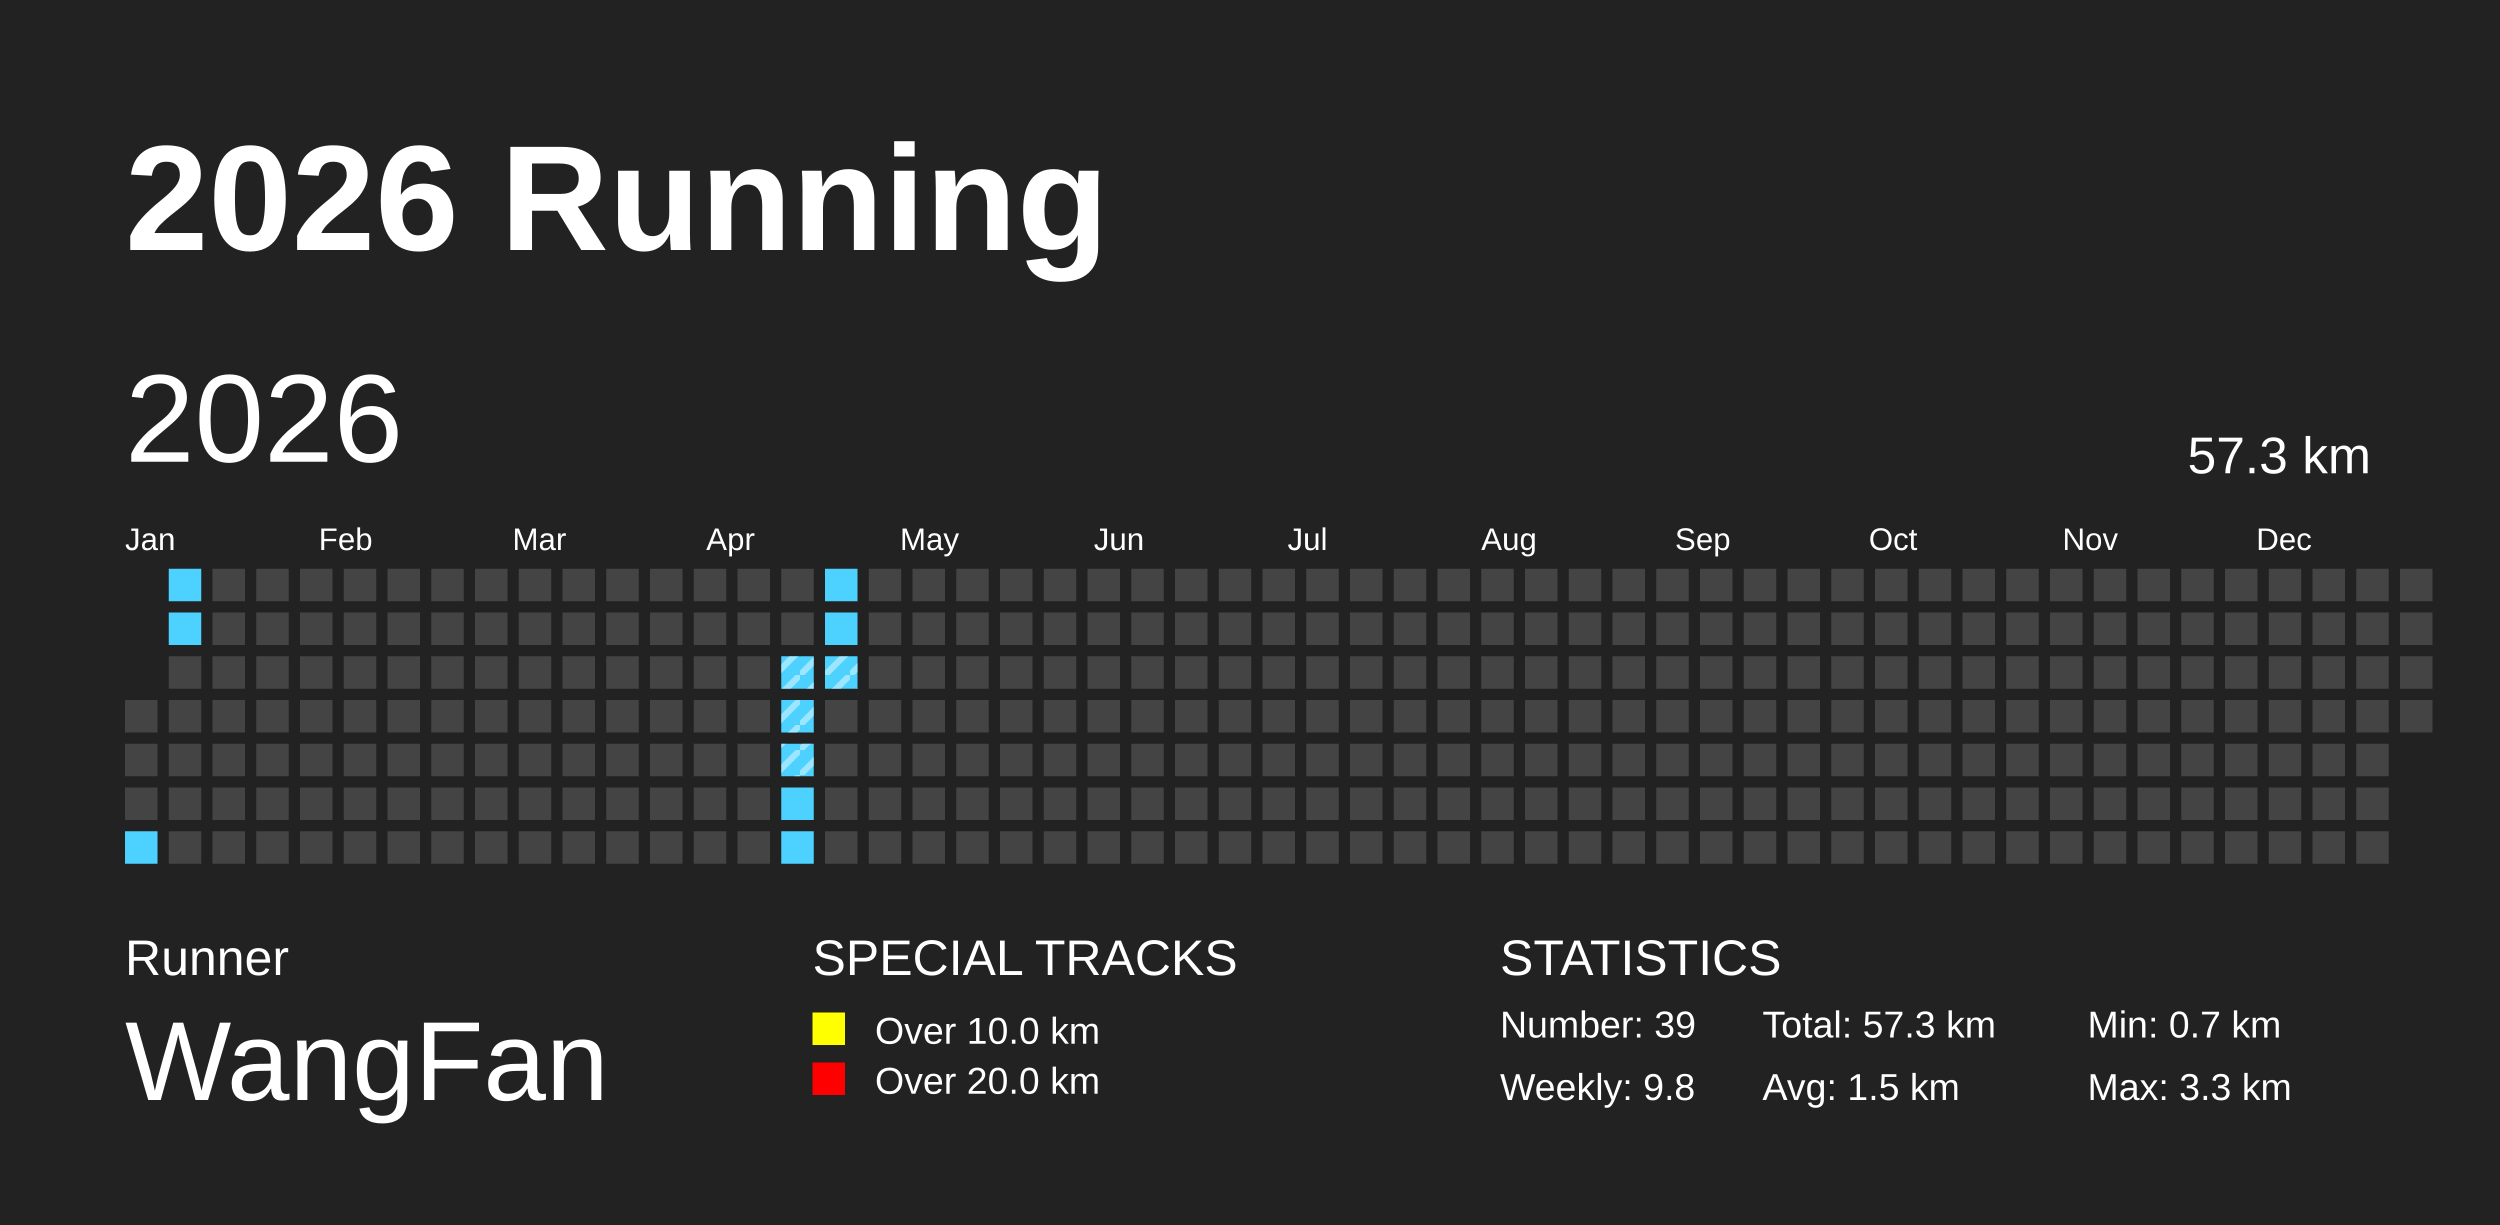
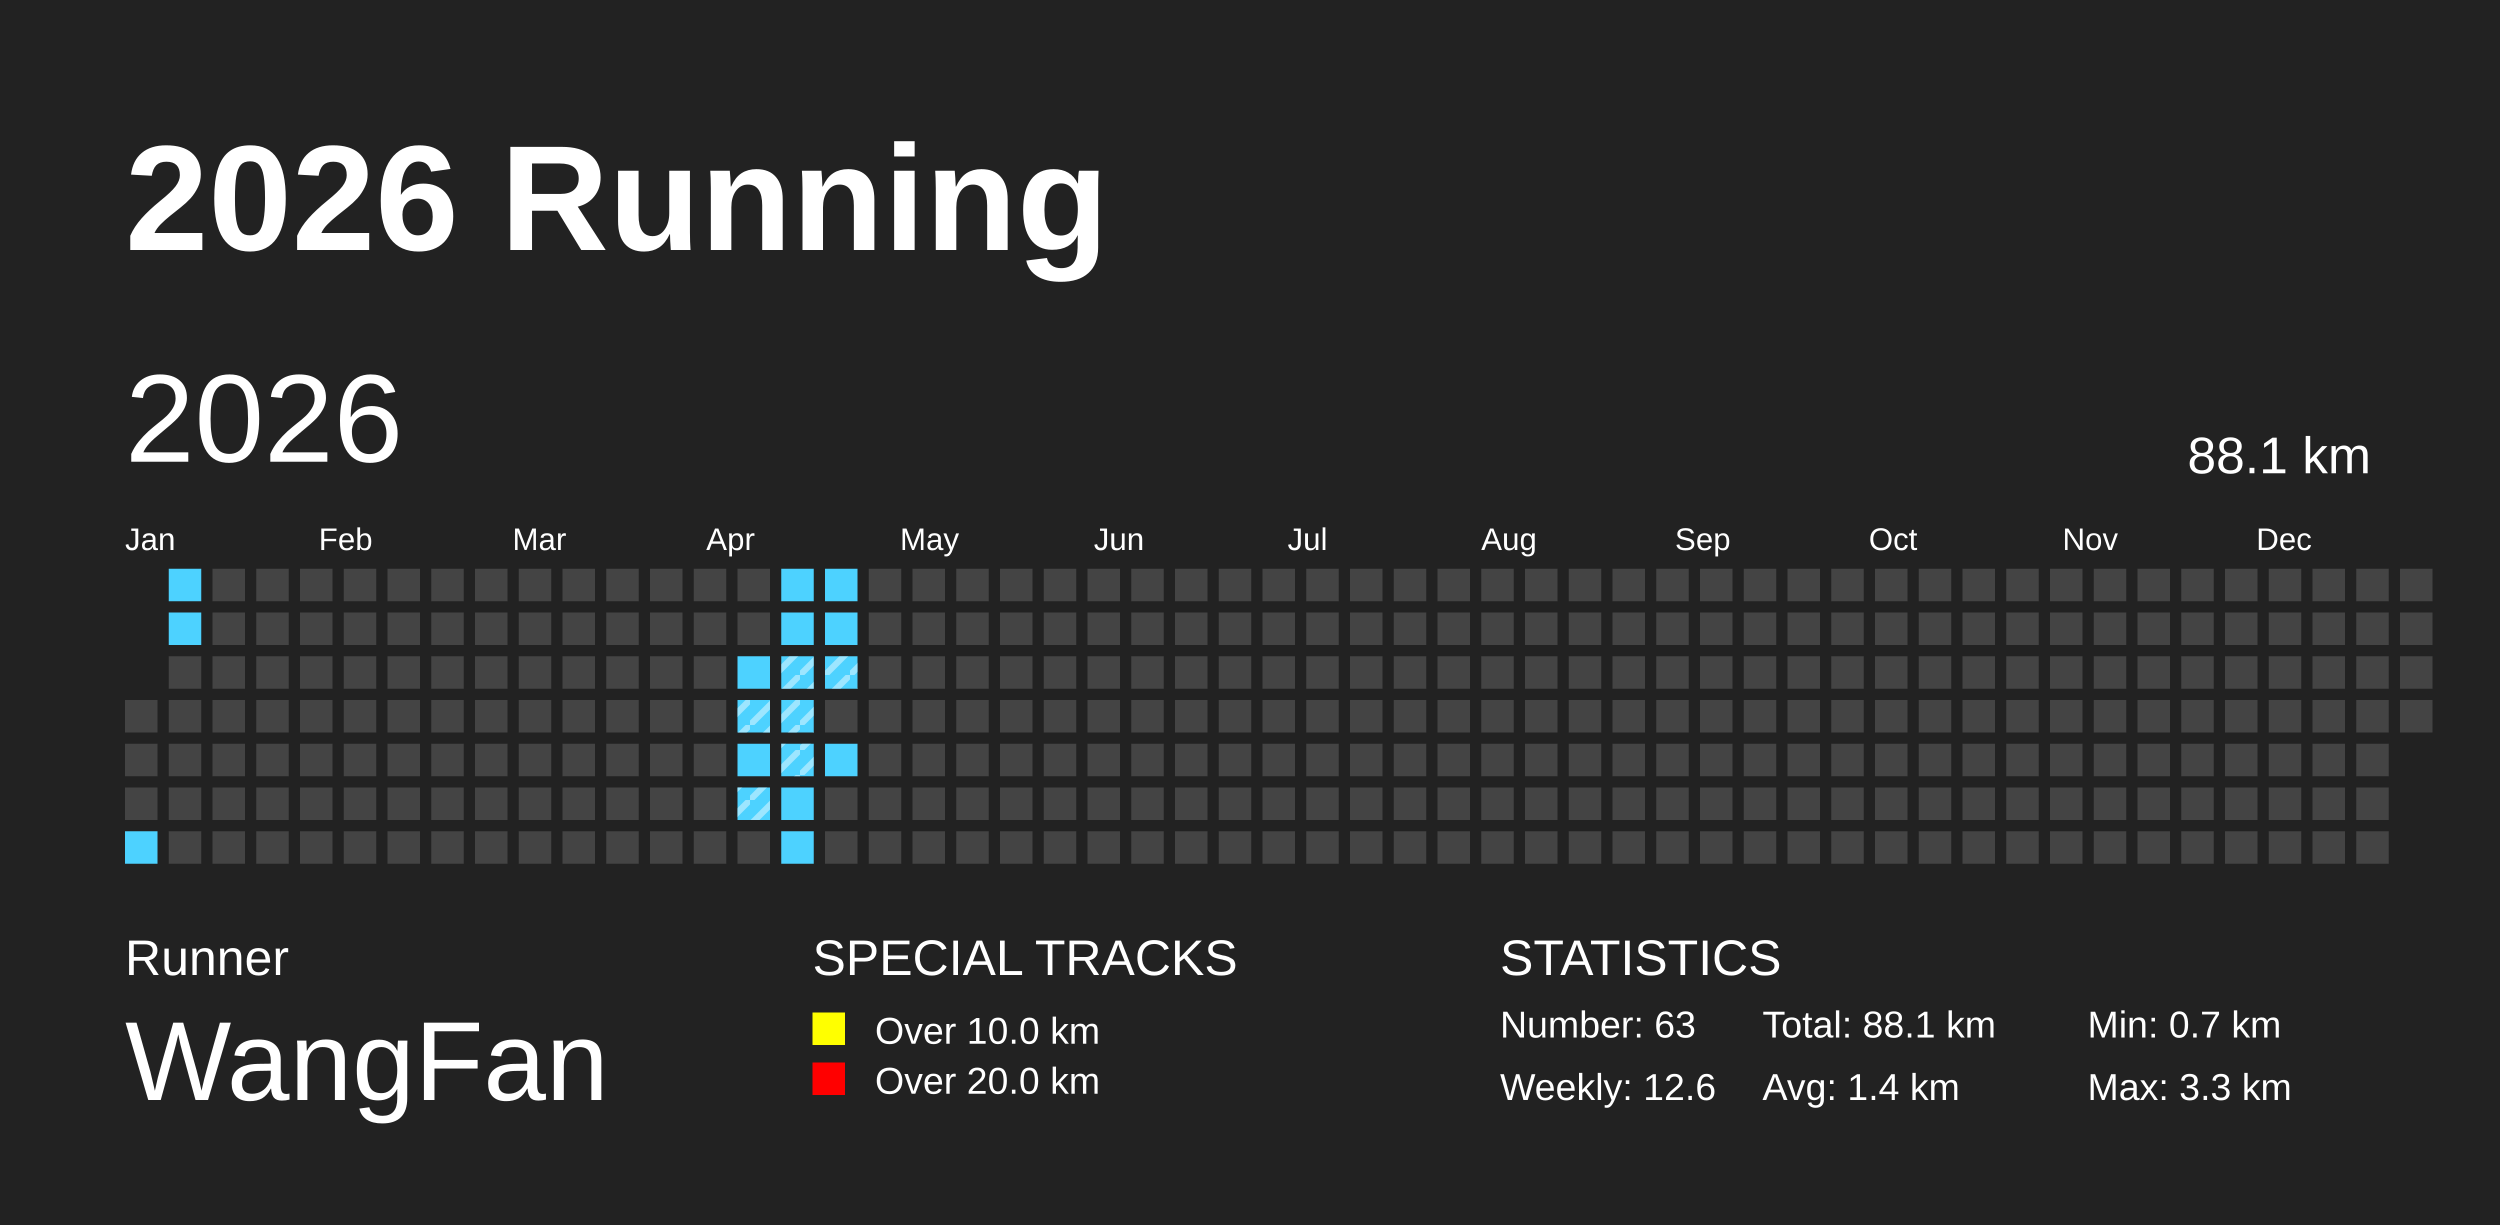
<svg xmlns="http://www.w3.org/2000/svg" baseProfile="full" height="98mm" version="1.1" viewBox="0,0,200,98" width="200mm">
  <defs>
    <pattern height="2" id="indoor-stripe" patternUnits="userSpaceOnUse" width="2">
      <line stroke="white" stroke-opacity="0.45" stroke-width="0.5" x1="0" x2="2" y1="2" y2="0" />
    </pattern>
  </defs>
  <rect fill="#222222" height="98" width="200" x="0" y="0" />
  <text fill="#FFFFFF" style="font-size:12px; font-family:Arial; font-weight:bold;" x="10" y="20">2026 Running</text>
  <text fill="#FFFFFF" style="font-size:4px; font-family:Arial" x="10" y="78">Runner</text>
  <text fill="#FFFFFF" style="font-size:9px; font-family:Arial" x="10" y="88">WangFan</text>
  <text fill="#FFFFFF" style="font-size:4px; font-family:Arial" x="65" y="78">SPECIAL TRACKS</text>
  <rect fill="yellow" height="2.6" width="2.6" x="65" y="81" />
  <text fill="#FFFFFF" style="font-size:3px; font-family:Arial" x="70" y="83.5">Over 10.0 km</text>
  <rect fill="red" height="2.6" width="2.6" x="65" y="85" />
  <text fill="#FFFFFF" style="font-size:3px; font-family:Arial" x="70" y="87.5">Over 20.0 km</text>
  <text fill="#FFFFFF" style="font-size:4px; font-family:Arial" x="120" y="78">STATISTICS</text>
-   <text fill="#FFFFFF" style="font-size:3px; font-family:Arial" x="120" y="83">Number: 39</text>
-   <text fill="#FFFFFF" style="font-size:3px; font-family:Arial" x="120" y="88">Weekly: 9.8</text>
-   <text fill="#FFFFFF" style="font-size:3px; font-family:Arial" x="141" y="83">Total: 57.3 km</text>
-   <text fill="#FFFFFF" style="font-size:3px; font-family:Arial" x="141" y="88">Avg: 1.5 km</text>
+   <text fill="#FFFFFF" style="font-size:3px; font-family:Arial" x="120" y="83">Number: 63</text>
+   <text fill="#FFFFFF" style="font-size:3px; font-family:Arial" x="120" y="88">Weekly: 12.6</text>
+   <text fill="#FFFFFF" style="font-size:3px; font-family:Arial" x="141" y="83">Total: 88.1 km</text>
+   <text fill="#FFFFFF" style="font-size:3px; font-family:Arial" x="141" y="88">Avg: 1.4 km</text>
  <text fill="#FFFFFF" style="font-size:3px; font-family:Arial" x="167" y="83">Min: 0.7 km</text>
  <text fill="#FFFFFF" style="font-size:3px; font-family:Arial" x="167" y="88">Max: 3.3 km</text>
  <text dominant-baseline="hanging" fill="#FFFFFF" style="font-size:10.0px; font-family:Arial;" x="10" y="30">2026</text>
-   <text dominant-baseline="hanging" fill="#FFFFFF" style="font-size:4.125px; font-family:Arial;" x="175" y="35">57.3 km</text>
+   <text dominant-baseline="hanging" fill="#FFFFFF" style="font-size:4.125px; font-family:Arial;" x="175" y="35">88.1 km</text>
  <text fill="#FFFFFF" style="font-size:2.5px; font-family:Arial" x="10.0" y="44">Jan</text>
  <text fill="#FFFFFF" style="font-size:2.5px; font-family:Arial" x="25.5" y="44">Feb</text>
  <text fill="#FFFFFF" style="font-size:2.5px; font-family:Arial" x="41.0" y="44">Mar</text>
  <text fill="#FFFFFF" style="font-size:2.5px; font-family:Arial" x="56.5" y="44">Apr</text>
  <text fill="#FFFFFF" style="font-size:2.5px; font-family:Arial" x="72.0" y="44">May</text>
  <text fill="#FFFFFF" style="font-size:2.5px; font-family:Arial" x="87.5" y="44">Jun</text>
  <text fill="#FFFFFF" style="font-size:2.5px; font-family:Arial" x="103.0" y="44">Jul</text>
  <text fill="#FFFFFF" style="font-size:2.5px; font-family:Arial" x="118.5" y="44">Aug</text>
  <text fill="#FFFFFF" style="font-size:2.5px; font-family:Arial" x="134.0" y="44">Sep</text>
  <text fill="#FFFFFF" style="font-size:2.5px; font-family:Arial" x="149.5" y="44">Oct</text>
  <text fill="#FFFFFF" style="font-size:2.5px; font-family:Arial" x="165.0" y="44">Nov</text>
  <text fill="#FFFFFF" style="font-size:2.5px; font-family:Arial" x="180.5" y="44">Dec</text>
  <rect fill="#444444" height="2.6" width="2.6" x="10.0" y="56.0" />
  <rect fill="#444444" height="2.6" width="2.6" x="10.0" y="59.5" />
  <rect fill="#444444" height="2.6" width="2.6" x="10.0" y="63.0" />
  <rect fill="#4DD2FF" height="2.6" width="2.6" x="10.0" y="66.5" />
  <rect fill="#4DD2FF" height="2.6" width="2.6" x="13.5" y="45.5" />
  <rect fill="#4DD2FF" height="2.6" width="2.6" x="13.5" y="49.0" />
  <rect fill="#444444" height="2.6" width="2.6" x="13.5" y="52.5" />
  <rect fill="#444444" height="2.6" width="2.6" x="13.5" y="56.0" />
  <rect fill="#444444" height="2.6" width="2.6" x="13.5" y="59.5" />
  <rect fill="#444444" height="2.6" width="2.6" x="13.5" y="63.0" />
  <rect fill="#444444" height="2.6" width="2.6" x="13.5" y="66.5" />
  <rect fill="#444444" height="2.6" width="2.6" x="17.0" y="45.5" />
  <rect fill="#444444" height="2.6" width="2.6" x="17.0" y="49.0" />
  <rect fill="#444444" height="2.6" width="2.6" x="17.0" y="52.5" />
  <rect fill="#444444" height="2.6" width="2.6" x="17.0" y="56.0" />
  <rect fill="#444444" height="2.6" width="2.6" x="17.0" y="59.5" />
  <rect fill="#444444" height="2.6" width="2.6" x="17.0" y="63.0" />
  <rect fill="#444444" height="2.6" width="2.6" x="17.0" y="66.5" />
  <rect fill="#444444" height="2.6" width="2.6" x="20.5" y="45.5" />
  <rect fill="#444444" height="2.6" width="2.6" x="20.5" y="49.0" />
  <rect fill="#444444" height="2.6" width="2.6" x="20.5" y="52.5" />
  <rect fill="#444444" height="2.6" width="2.6" x="20.5" y="56.0" />
  <rect fill="#444444" height="2.6" width="2.6" x="20.5" y="59.5" />
  <rect fill="#444444" height="2.6" width="2.6" x="20.5" y="63.0" />
  <rect fill="#444444" height="2.6" width="2.6" x="20.5" y="66.5" />
  <rect fill="#444444" height="2.6" width="2.6" x="24.0" y="45.5" />
  <rect fill="#444444" height="2.6" width="2.6" x="24.0" y="49.0" />
  <rect fill="#444444" height="2.6" width="2.6" x="24.0" y="52.5" />
  <rect fill="#444444" height="2.6" width="2.6" x="24.0" y="56.0" />
  <rect fill="#444444" height="2.6" width="2.6" x="24.0" y="59.5" />
  <rect fill="#444444" height="2.6" width="2.6" x="24.0" y="63.0" />
  <rect fill="#444444" height="2.6" width="2.6" x="24.0" y="66.5" />
  <rect fill="#444444" height="2.6" width="2.6" x="27.5" y="45.5" />
  <rect fill="#444444" height="2.6" width="2.6" x="27.5" y="49.0" />
  <rect fill="#444444" height="2.6" width="2.6" x="27.5" y="52.5" />
  <rect fill="#444444" height="2.6" width="2.6" x="27.5" y="56.0" />
  <rect fill="#444444" height="2.6" width="2.6" x="27.5" y="59.5" />
  <rect fill="#444444" height="2.6" width="2.6" x="27.5" y="63.0" />
  <rect fill="#444444" height="2.6" width="2.6" x="27.5" y="66.5" />
  <rect fill="#444444" height="2.6" width="2.6" x="31.0" y="45.5" />
  <rect fill="#444444" height="2.6" width="2.6" x="31.0" y="49.0" />
  <rect fill="#444444" height="2.6" width="2.6" x="31.0" y="52.5" />
  <rect fill="#444444" height="2.6" width="2.6" x="31.0" y="56.0" />
  <rect fill="#444444" height="2.6" width="2.6" x="31.0" y="59.5" />
  <rect fill="#444444" height="2.6" width="2.6" x="31.0" y="63.0" />
  <rect fill="#444444" height="2.6" width="2.6" x="31.0" y="66.5" />
  <rect fill="#444444" height="2.6" width="2.6" x="34.5" y="45.5" />
  <rect fill="#444444" height="2.6" width="2.6" x="34.5" y="49.0" />
  <rect fill="#444444" height="2.6" width="2.6" x="34.5" y="52.5" />
  <rect fill="#444444" height="2.6" width="2.6" x="34.5" y="56.0" />
  <rect fill="#444444" height="2.6" width="2.6" x="34.5" y="59.5" />
  <rect fill="#444444" height="2.6" width="2.6" x="34.5" y="63.0" />
  <rect fill="#444444" height="2.6" width="2.6" x="34.5" y="66.5" />
  <rect fill="#444444" height="2.6" width="2.6" x="38.0" y="45.5" />
  <rect fill="#444444" height="2.6" width="2.6" x="38.0" y="49.0" />
  <rect fill="#444444" height="2.6" width="2.6" x="38.0" y="52.5" />
  <rect fill="#444444" height="2.6" width="2.6" x="38.0" y="56.0" />
  <rect fill="#444444" height="2.6" width="2.6" x="38.0" y="59.5" />
  <rect fill="#444444" height="2.6" width="2.6" x="38.0" y="63.0" />
  <rect fill="#444444" height="2.6" width="2.6" x="38.0" y="66.5" />
  <rect fill="#444444" height="2.6" width="2.6" x="41.5" y="45.5" />
  <rect fill="#444444" height="2.6" width="2.6" x="41.5" y="49.0" />
  <rect fill="#444444" height="2.6" width="2.6" x="41.5" y="52.5" />
  <rect fill="#444444" height="2.6" width="2.6" x="41.5" y="56.0" />
  <rect fill="#444444" height="2.6" width="2.6" x="41.5" y="59.5" />
  <rect fill="#444444" height="2.6" width="2.6" x="41.5" y="63.0" />
  <rect fill="#444444" height="2.6" width="2.6" x="41.5" y="66.5" />
  <rect fill="#444444" height="2.6" width="2.6" x="45.0" y="45.5" />
  <rect fill="#444444" height="2.6" width="2.6" x="45.0" y="49.0" />
  <rect fill="#444444" height="2.6" width="2.6" x="45.0" y="52.5" />
  <rect fill="#444444" height="2.6" width="2.6" x="45.0" y="56.0" />
  <rect fill="#444444" height="2.6" width="2.6" x="45.0" y="59.5" />
  <rect fill="#444444" height="2.6" width="2.6" x="45.0" y="63.0" />
  <rect fill="#444444" height="2.6" width="2.6" x="45.0" y="66.5" />
  <rect fill="#444444" height="2.6" width="2.6" x="48.5" y="45.5" />
  <rect fill="#444444" height="2.6" width="2.6" x="48.5" y="49.0" />
  <rect fill="#444444" height="2.6" width="2.6" x="48.5" y="52.5" />
  <rect fill="#444444" height="2.6" width="2.6" x="48.5" y="56.0" />
  <rect fill="#444444" height="2.6" width="2.6" x="48.5" y="59.5" />
  <rect fill="#444444" height="2.6" width="2.6" x="48.5" y="63.0" />
  <rect fill="#444444" height="2.6" width="2.6" x="48.5" y="66.5" />
  <rect fill="#444444" height="2.6" width="2.6" x="52.0" y="45.5" />
  <rect fill="#444444" height="2.6" width="2.6" x="52.0" y="49.0" />
  <rect fill="#444444" height="2.6" width="2.6" x="52.0" y="52.5" />
  <rect fill="#444444" height="2.6" width="2.6" x="52.0" y="56.0" />
  <rect fill="#444444" height="2.6" width="2.6" x="52.0" y="59.5" />
  <rect fill="#444444" height="2.6" width="2.6" x="52.0" y="63.0" />
  <rect fill="#444444" height="2.6" width="2.6" x="52.0" y="66.5" />
  <rect fill="#444444" height="2.6" width="2.6" x="55.5" y="45.5" />
  <rect fill="#444444" height="2.6" width="2.6" x="55.5" y="49.0" />
  <rect fill="#444444" height="2.6" width="2.6" x="55.5" y="52.5" />
  <rect fill="#444444" height="2.6" width="2.6" x="55.5" y="56.0" />
  <rect fill="#444444" height="2.6" width="2.6" x="55.5" y="59.5" />
  <rect fill="#444444" height="2.6" width="2.6" x="55.5" y="63.0" />
  <rect fill="#444444" height="2.6" width="2.6" x="55.5" y="66.5" />
  <rect fill="#444444" height="2.6" width="2.6" x="59.0" y="45.5" />
  <rect fill="#444444" height="2.6" width="2.6" x="59.0" y="49.0" />
-   <rect fill="#444444" height="2.6" width="2.6" x="59.0" y="52.5" />
-   <rect fill="#444444" height="2.6" width="2.6" x="59.0" y="56.0" />
-   <rect fill="#444444" height="2.6" width="2.6" x="59.0" y="59.5" />
-   <rect fill="#444444" height="2.6" width="2.6" x="59.0" y="63.0" />
+   <rect fill="#4DD2FF" height="2.6" width="2.6" x="59.0" y="52.5" />
+   <rect fill="#4DD2FF" height="2.6" width="2.6" x="59.0" y="56.0" />
+   <rect fill="url(#indoor-stripe)" height="2.6" width="2.6" x="59.0" y="56.0" />
+   <rect fill="#4DD2FF" height="2.6" width="2.6" x="59.0" y="59.5" />
+   <rect fill="#4DD2FF" height="2.6" width="2.6" x="59.0" y="63.0" />
+   <rect fill="url(#indoor-stripe)" height="2.6" width="2.6" x="59.0" y="63.0" />
  <rect fill="#444444" height="2.6" width="2.6" x="59.0" y="66.5" />
-   <rect fill="#444444" height="2.6" width="2.6" x="62.5" y="45.5" />
-   <rect fill="#444444" height="2.6" width="2.6" x="62.5" y="49.0" />
+   <rect fill="#4DD2FF" height="2.6" width="2.6" x="62.5" y="45.5" />
+   <rect fill="#4DD2FF" height="2.6" width="2.6" x="62.5" y="49.0" />
  <rect fill="#4DD2FF" height="2.6" width="2.6" x="62.5" y="52.5" />
  <rect fill="url(#indoor-stripe)" height="2.6" width="2.6" x="62.5" y="52.5" />
  <rect fill="#4DD2FF" height="2.6" width="2.6" x="62.5" y="56.0" />
  <rect fill="url(#indoor-stripe)" height="2.6" width="2.6" x="62.5" y="56.0" />
  <rect fill="#4DD2FF" height="2.6" width="2.6" x="62.5" y="59.5" />
  <rect fill="url(#indoor-stripe)" height="2.6" width="2.6" x="62.5" y="59.5" />
  <rect fill="#4DD2FF" height="2.6" width="2.6" x="62.5" y="63.0" />
  <rect fill="#4DD2FF" height="2.6" width="2.6" x="62.5" y="66.5" />
  <rect fill="#4DD2FF" height="2.6" width="2.6" x="66.0" y="45.5" />
  <rect fill="#4DD2FF" height="2.6" width="2.6" x="66.0" y="49.0" />
  <rect fill="#4DD2FF" height="2.6" width="2.6" x="66.0" y="52.5" />
  <rect fill="url(#indoor-stripe)" height="2.6" width="2.6" x="66.0" y="52.5" />
  <rect fill="#444444" height="2.6" width="2.6" x="66.0" y="56.0" />
-   <rect fill="#444444" height="2.6" width="2.6" x="66.0" y="59.5" />
+   <rect fill="#4DD2FF" height="2.6" width="2.6" x="66.0" y="59.5" />
  <rect fill="#444444" height="2.6" width="2.6" x="66.0" y="63.0" />
  <rect fill="#444444" height="2.6" width="2.6" x="66.0" y="66.5" />
  <rect fill="#444444" height="2.6" width="2.6" x="69.5" y="45.5" />
  <rect fill="#444444" height="2.6" width="2.6" x="69.5" y="49.0" />
  <rect fill="#444444" height="2.6" width="2.6" x="69.5" y="52.5" />
  <rect fill="#444444" height="2.6" width="2.6" x="69.5" y="56.0" />
  <rect fill="#444444" height="2.6" width="2.6" x="69.5" y="59.5" />
  <rect fill="#444444" height="2.6" width="2.6" x="69.5" y="63.0" />
  <rect fill="#444444" height="2.6" width="2.6" x="69.5" y="66.5" />
  <rect fill="#444444" height="2.6" width="2.6" x="73.0" y="45.5" />
  <rect fill="#444444" height="2.6" width="2.6" x="73.0" y="49.0" />
  <rect fill="#444444" height="2.6" width="2.6" x="73.0" y="52.5" />
  <rect fill="#444444" height="2.6" width="2.6" x="73.0" y="56.0" />
  <rect fill="#444444" height="2.6" width="2.6" x="73.0" y="59.5" />
  <rect fill="#444444" height="2.6" width="2.6" x="73.0" y="63.0" />
  <rect fill="#444444" height="2.6" width="2.6" x="73.0" y="66.5" />
  <rect fill="#444444" height="2.6" width="2.6" x="76.5" y="45.5" />
  <rect fill="#444444" height="2.6" width="2.6" x="76.5" y="49.0" />
  <rect fill="#444444" height="2.6" width="2.6" x="76.5" y="52.5" />
  <rect fill="#444444" height="2.6" width="2.6" x="76.5" y="56.0" />
  <rect fill="#444444" height="2.6" width="2.6" x="76.5" y="59.5" />
  <rect fill="#444444" height="2.6" width="2.6" x="76.5" y="63.0" />
  <rect fill="#444444" height="2.6" width="2.6" x="76.5" y="66.5" />
  <rect fill="#444444" height="2.6" width="2.6" x="80.0" y="45.5" />
  <rect fill="#444444" height="2.6" width="2.6" x="80.0" y="49.0" />
  <rect fill="#444444" height="2.6" width="2.6" x="80.0" y="52.5" />
  <rect fill="#444444" height="2.6" width="2.6" x="80.0" y="56.0" />
  <rect fill="#444444" height="2.6" width="2.6" x="80.0" y="59.5" />
  <rect fill="#444444" height="2.6" width="2.6" x="80.0" y="63.0" />
  <rect fill="#444444" height="2.6" width="2.6" x="80.0" y="66.5" />
  <rect fill="#444444" height="2.6" width="2.6" x="83.5" y="45.5" />
  <rect fill="#444444" height="2.6" width="2.6" x="83.5" y="49.0" />
  <rect fill="#444444" height="2.6" width="2.6" x="83.5" y="52.5" />
  <rect fill="#444444" height="2.6" width="2.6" x="83.5" y="56.0" />
  <rect fill="#444444" height="2.6" width="2.6" x="83.5" y="59.5" />
  <rect fill="#444444" height="2.6" width="2.6" x="83.5" y="63.0" />
  <rect fill="#444444" height="2.6" width="2.6" x="83.5" y="66.5" />
  <rect fill="#444444" height="2.6" width="2.6" x="87.0" y="45.5" />
  <rect fill="#444444" height="2.6" width="2.6" x="87.0" y="49.0" />
  <rect fill="#444444" height="2.6" width="2.6" x="87.0" y="52.5" />
  <rect fill="#444444" height="2.6" width="2.6" x="87.0" y="56.0" />
  <rect fill="#444444" height="2.6" width="2.6" x="87.0" y="59.5" />
  <rect fill="#444444" height="2.6" width="2.6" x="87.0" y="63.0" />
  <rect fill="#444444" height="2.6" width="2.6" x="87.0" y="66.5" />
  <rect fill="#444444" height="2.6" width="2.6" x="90.5" y="45.5" />
  <rect fill="#444444" height="2.6" width="2.6" x="90.5" y="49.0" />
  <rect fill="#444444" height="2.6" width="2.6" x="90.5" y="52.5" />
  <rect fill="#444444" height="2.6" width="2.6" x="90.5" y="56.0" />
  <rect fill="#444444" height="2.6" width="2.6" x="90.5" y="59.5" />
  <rect fill="#444444" height="2.6" width="2.6" x="90.5" y="63.0" />
  <rect fill="#444444" height="2.6" width="2.6" x="90.5" y="66.5" />
  <rect fill="#444444" height="2.6" width="2.6" x="94.0" y="45.5" />
  <rect fill="#444444" height="2.6" width="2.6" x="94.0" y="49.0" />
  <rect fill="#444444" height="2.6" width="2.6" x="94.0" y="52.5" />
  <rect fill="#444444" height="2.6" width="2.6" x="94.0" y="56.0" />
  <rect fill="#444444" height="2.6" width="2.6" x="94.0" y="59.5" />
  <rect fill="#444444" height="2.6" width="2.6" x="94.0" y="63.0" />
  <rect fill="#444444" height="2.6" width="2.6" x="94.0" y="66.5" />
  <rect fill="#444444" height="2.6" width="2.6" x="97.5" y="45.5" />
  <rect fill="#444444" height="2.6" width="2.6" x="97.5" y="49.0" />
  <rect fill="#444444" height="2.6" width="2.6" x="97.5" y="52.5" />
  <rect fill="#444444" height="2.6" width="2.6" x="97.5" y="56.0" />
  <rect fill="#444444" height="2.6" width="2.6" x="97.5" y="59.5" />
  <rect fill="#444444" height="2.6" width="2.6" x="97.5" y="63.0" />
  <rect fill="#444444" height="2.6" width="2.6" x="97.5" y="66.5" />
  <rect fill="#444444" height="2.6" width="2.6" x="101.0" y="45.5" />
  <rect fill="#444444" height="2.6" width="2.6" x="101.0" y="49.0" />
  <rect fill="#444444" height="2.6" width="2.6" x="101.0" y="52.5" />
  <rect fill="#444444" height="2.6" width="2.6" x="101.0" y="56.0" />
  <rect fill="#444444" height="2.6" width="2.6" x="101.0" y="59.5" />
  <rect fill="#444444" height="2.6" width="2.6" x="101.0" y="63.0" />
  <rect fill="#444444" height="2.6" width="2.6" x="101.0" y="66.5" />
  <rect fill="#444444" height="2.6" width="2.6" x="104.5" y="45.5" />
  <rect fill="#444444" height="2.6" width="2.6" x="104.5" y="49.0" />
  <rect fill="#444444" height="2.6" width="2.6" x="104.5" y="52.5" />
  <rect fill="#444444" height="2.6" width="2.6" x="104.5" y="56.0" />
  <rect fill="#444444" height="2.6" width="2.6" x="104.5" y="59.5" />
  <rect fill="#444444" height="2.6" width="2.6" x="104.5" y="63.0" />
  <rect fill="#444444" height="2.6" width="2.6" x="104.5" y="66.5" />
  <rect fill="#444444" height="2.6" width="2.6" x="108.0" y="45.5" />
  <rect fill="#444444" height="2.6" width="2.6" x="108.0" y="49.0" />
  <rect fill="#444444" height="2.6" width="2.6" x="108.0" y="52.5" />
  <rect fill="#444444" height="2.6" width="2.6" x="108.0" y="56.0" />
  <rect fill="#444444" height="2.6" width="2.6" x="108.0" y="59.5" />
  <rect fill="#444444" height="2.6" width="2.6" x="108.0" y="63.0" />
  <rect fill="#444444" height="2.6" width="2.6" x="108.0" y="66.5" />
  <rect fill="#444444" height="2.6" width="2.6" x="111.5" y="45.5" />
  <rect fill="#444444" height="2.6" width="2.6" x="111.5" y="49.0" />
  <rect fill="#444444" height="2.6" width="2.6" x="111.5" y="52.5" />
  <rect fill="#444444" height="2.6" width="2.6" x="111.5" y="56.0" />
  <rect fill="#444444" height="2.6" width="2.6" x="111.5" y="59.5" />
  <rect fill="#444444" height="2.6" width="2.6" x="111.5" y="63.0" />
  <rect fill="#444444" height="2.6" width="2.6" x="111.5" y="66.5" />
  <rect fill="#444444" height="2.6" width="2.6" x="115.0" y="45.5" />
  <rect fill="#444444" height="2.6" width="2.6" x="115.0" y="49.0" />
  <rect fill="#444444" height="2.6" width="2.6" x="115.0" y="52.5" />
  <rect fill="#444444" height="2.6" width="2.6" x="115.0" y="56.0" />
  <rect fill="#444444" height="2.6" width="2.6" x="115.0" y="59.5" />
  <rect fill="#444444" height="2.6" width="2.6" x="115.0" y="63.0" />
  <rect fill="#444444" height="2.6" width="2.6" x="115.0" y="66.5" />
  <rect fill="#444444" height="2.6" width="2.6" x="118.5" y="45.5" />
  <rect fill="#444444" height="2.6" width="2.6" x="118.5" y="49.0" />
  <rect fill="#444444" height="2.6" width="2.6" x="118.5" y="52.5" />
  <rect fill="#444444" height="2.6" width="2.6" x="118.5" y="56.0" />
  <rect fill="#444444" height="2.6" width="2.6" x="118.5" y="59.5" />
  <rect fill="#444444" height="2.6" width="2.6" x="118.5" y="63.0" />
  <rect fill="#444444" height="2.6" width="2.6" x="118.5" y="66.5" />
  <rect fill="#444444" height="2.6" width="2.6" x="122.0" y="45.5" />
  <rect fill="#444444" height="2.6" width="2.6" x="122.0" y="49.0" />
  <rect fill="#444444" height="2.6" width="2.6" x="122.0" y="52.5" />
  <rect fill="#444444" height="2.6" width="2.6" x="122.0" y="56.0" />
  <rect fill="#444444" height="2.6" width="2.6" x="122.0" y="59.5" />
  <rect fill="#444444" height="2.6" width="2.6" x="122.0" y="63.0" />
  <rect fill="#444444" height="2.6" width="2.6" x="122.0" y="66.5" />
  <rect fill="#444444" height="2.6" width="2.6" x="125.5" y="45.5" />
  <rect fill="#444444" height="2.6" width="2.6" x="125.5" y="49.0" />
  <rect fill="#444444" height="2.6" width="2.6" x="125.5" y="52.5" />
  <rect fill="#444444" height="2.6" width="2.6" x="125.5" y="56.0" />
  <rect fill="#444444" height="2.6" width="2.6" x="125.5" y="59.5" />
  <rect fill="#444444" height="2.6" width="2.6" x="125.5" y="63.0" />
  <rect fill="#444444" height="2.6" width="2.6" x="125.5" y="66.5" />
  <rect fill="#444444" height="2.6" width="2.6" x="129.0" y="45.5" />
  <rect fill="#444444" height="2.6" width="2.6" x="129.0" y="49.0" />
  <rect fill="#444444" height="2.6" width="2.6" x="129.0" y="52.5" />
  <rect fill="#444444" height="2.6" width="2.6" x="129.0" y="56.0" />
  <rect fill="#444444" height="2.6" width="2.6" x="129.0" y="59.5" />
  <rect fill="#444444" height="2.6" width="2.6" x="129.0" y="63.0" />
  <rect fill="#444444" height="2.6" width="2.6" x="129.0" y="66.5" />
  <rect fill="#444444" height="2.6" width="2.6" x="132.5" y="45.5" />
  <rect fill="#444444" height="2.6" width="2.6" x="132.5" y="49.0" />
  <rect fill="#444444" height="2.6" width="2.6" x="132.5" y="52.5" />
  <rect fill="#444444" height="2.6" width="2.6" x="132.5" y="56.0" />
  <rect fill="#444444" height="2.6" width="2.6" x="132.5" y="59.5" />
  <rect fill="#444444" height="2.6" width="2.6" x="132.5" y="63.0" />
  <rect fill="#444444" height="2.6" width="2.6" x="132.5" y="66.5" />
  <rect fill="#444444" height="2.6" width="2.6" x="136.0" y="45.5" />
  <rect fill="#444444" height="2.6" width="2.6" x="136.0" y="49.0" />
  <rect fill="#444444" height="2.6" width="2.6" x="136.0" y="52.5" />
  <rect fill="#444444" height="2.6" width="2.6" x="136.0" y="56.0" />
  <rect fill="#444444" height="2.6" width="2.6" x="136.0" y="59.5" />
  <rect fill="#444444" height="2.6" width="2.6" x="136.0" y="63.0" />
  <rect fill="#444444" height="2.6" width="2.6" x="136.0" y="66.5" />
  <rect fill="#444444" height="2.6" width="2.6" x="139.5" y="45.5" />
  <rect fill="#444444" height="2.6" width="2.6" x="139.5" y="49.0" />
  <rect fill="#444444" height="2.6" width="2.6" x="139.5" y="52.5" />
  <rect fill="#444444" height="2.6" width="2.6" x="139.5" y="56.0" />
  <rect fill="#444444" height="2.6" width="2.6" x="139.5" y="59.5" />
  <rect fill="#444444" height="2.6" width="2.6" x="139.5" y="63.0" />
  <rect fill="#444444" height="2.6" width="2.6" x="139.5" y="66.5" />
  <rect fill="#444444" height="2.6" width="2.6" x="143.0" y="45.5" />
  <rect fill="#444444" height="2.6" width="2.6" x="143.0" y="49.0" />
  <rect fill="#444444" height="2.6" width="2.6" x="143.0" y="52.5" />
  <rect fill="#444444" height="2.6" width="2.6" x="143.0" y="56.0" />
  <rect fill="#444444" height="2.6" width="2.6" x="143.0" y="59.5" />
  <rect fill="#444444" height="2.6" width="2.6" x="143.0" y="63.0" />
  <rect fill="#444444" height="2.6" width="2.6" x="143.0" y="66.5" />
  <rect fill="#444444" height="2.6" width="2.6" x="146.5" y="45.5" />
  <rect fill="#444444" height="2.6" width="2.6" x="146.5" y="49.0" />
  <rect fill="#444444" height="2.6" width="2.6" x="146.5" y="52.5" />
  <rect fill="#444444" height="2.6" width="2.6" x="146.5" y="56.0" />
  <rect fill="#444444" height="2.6" width="2.6" x="146.5" y="59.5" />
  <rect fill="#444444" height="2.6" width="2.6" x="146.5" y="63.0" />
  <rect fill="#444444" height="2.6" width="2.6" x="146.5" y="66.5" />
  <rect fill="#444444" height="2.6" width="2.6" x="150.0" y="45.5" />
  <rect fill="#444444" height="2.6" width="2.6" x="150.0" y="49.0" />
  <rect fill="#444444" height="2.6" width="2.6" x="150.0" y="52.5" />
  <rect fill="#444444" height="2.6" width="2.6" x="150.0" y="56.0" />
  <rect fill="#444444" height="2.6" width="2.6" x="150.0" y="59.5" />
  <rect fill="#444444" height="2.6" width="2.6" x="150.0" y="63.0" />
  <rect fill="#444444" height="2.6" width="2.6" x="150.0" y="66.5" />
  <rect fill="#444444" height="2.6" width="2.6" x="153.5" y="45.5" />
  <rect fill="#444444" height="2.6" width="2.6" x="153.5" y="49.0" />
  <rect fill="#444444" height="2.6" width="2.6" x="153.5" y="52.5" />
  <rect fill="#444444" height="2.6" width="2.6" x="153.5" y="56.0" />
  <rect fill="#444444" height="2.6" width="2.6" x="153.5" y="59.5" />
  <rect fill="#444444" height="2.6" width="2.6" x="153.5" y="63.0" />
  <rect fill="#444444" height="2.6" width="2.6" x="153.5" y="66.5" />
  <rect fill="#444444" height="2.6" width="2.6" x="157.0" y="45.5" />
  <rect fill="#444444" height="2.6" width="2.6" x="157.0" y="49.0" />
  <rect fill="#444444" height="2.6" width="2.6" x="157.0" y="52.5" />
  <rect fill="#444444" height="2.6" width="2.6" x="157.0" y="56.0" />
  <rect fill="#444444" height="2.6" width="2.6" x="157.0" y="59.5" />
  <rect fill="#444444" height="2.6" width="2.6" x="157.0" y="63.0" />
  <rect fill="#444444" height="2.6" width="2.6" x="157.0" y="66.5" />
  <rect fill="#444444" height="2.6" width="2.6" x="160.5" y="45.5" />
  <rect fill="#444444" height="2.6" width="2.6" x="160.5" y="49.0" />
  <rect fill="#444444" height="2.6" width="2.6" x="160.5" y="52.5" />
  <rect fill="#444444" height="2.6" width="2.6" x="160.5" y="56.0" />
  <rect fill="#444444" height="2.6" width="2.6" x="160.5" y="59.5" />
  <rect fill="#444444" height="2.6" width="2.6" x="160.5" y="63.0" />
  <rect fill="#444444" height="2.6" width="2.6" x="160.5" y="66.5" />
  <rect fill="#444444" height="2.6" width="2.6" x="164.0" y="45.5" />
  <rect fill="#444444" height="2.6" width="2.6" x="164.0" y="49.0" />
  <rect fill="#444444" height="2.6" width="2.6" x="164.0" y="52.5" />
  <rect fill="#444444" height="2.6" width="2.6" x="164.0" y="56.0" />
  <rect fill="#444444" height="2.6" width="2.6" x="164.0" y="59.5" />
  <rect fill="#444444" height="2.6" width="2.6" x="164.0" y="63.0" />
  <rect fill="#444444" height="2.6" width="2.6" x="164.0" y="66.5" />
  <rect fill="#444444" height="2.6" width="2.6" x="167.5" y="45.5" />
  <rect fill="#444444" height="2.6" width="2.6" x="167.5" y="49.0" />
  <rect fill="#444444" height="2.6" width="2.6" x="167.5" y="52.5" />
  <rect fill="#444444" height="2.6" width="2.6" x="167.5" y="56.0" />
  <rect fill="#444444" height="2.6" width="2.6" x="167.5" y="59.5" />
  <rect fill="#444444" height="2.6" width="2.6" x="167.5" y="63.0" />
  <rect fill="#444444" height="2.6" width="2.6" x="167.5" y="66.5" />
  <rect fill="#444444" height="2.6" width="2.6" x="171.0" y="45.5" />
  <rect fill="#444444" height="2.6" width="2.6" x="171.0" y="49.0" />
  <rect fill="#444444" height="2.6" width="2.6" x="171.0" y="52.5" />
  <rect fill="#444444" height="2.6" width="2.6" x="171.0" y="56.0" />
  <rect fill="#444444" height="2.6" width="2.6" x="171.0" y="59.5" />
  <rect fill="#444444" height="2.6" width="2.6" x="171.0" y="63.0" />
  <rect fill="#444444" height="2.6" width="2.6" x="171.0" y="66.5" />
  <rect fill="#444444" height="2.6" width="2.6" x="174.5" y="45.5" />
  <rect fill="#444444" height="2.6" width="2.6" x="174.5" y="49.0" />
  <rect fill="#444444" height="2.6" width="2.6" x="174.5" y="52.5" />
  <rect fill="#444444" height="2.6" width="2.6" x="174.5" y="56.0" />
  <rect fill="#444444" height="2.6" width="2.6" x="174.5" y="59.5" />
  <rect fill="#444444" height="2.6" width="2.6" x="174.5" y="63.0" />
  <rect fill="#444444" height="2.6" width="2.6" x="174.5" y="66.5" />
  <rect fill="#444444" height="2.6" width="2.6" x="178.0" y="45.5" />
  <rect fill="#444444" height="2.6" width="2.6" x="178.0" y="49.0" />
  <rect fill="#444444" height="2.6" width="2.6" x="178.0" y="52.5" />
  <rect fill="#444444" height="2.6" width="2.6" x="178.0" y="56.0" />
  <rect fill="#444444" height="2.6" width="2.6" x="178.0" y="59.5" />
  <rect fill="#444444" height="2.6" width="2.6" x="178.0" y="63.0" />
  <rect fill="#444444" height="2.6" width="2.6" x="178.0" y="66.5" />
  <rect fill="#444444" height="2.6" width="2.6" x="181.5" y="45.5" />
  <rect fill="#444444" height="2.6" width="2.6" x="181.5" y="49.0" />
  <rect fill="#444444" height="2.6" width="2.6" x="181.5" y="52.5" />
  <rect fill="#444444" height="2.6" width="2.6" x="181.5" y="56.0" />
  <rect fill="#444444" height="2.6" width="2.6" x="181.5" y="59.5" />
  <rect fill="#444444" height="2.6" width="2.6" x="181.5" y="63.0" />
  <rect fill="#444444" height="2.6" width="2.6" x="181.5" y="66.5" />
  <rect fill="#444444" height="2.6" width="2.6" x="185.0" y="45.5" />
  <rect fill="#444444" height="2.6" width="2.6" x="185.0" y="49.0" />
  <rect fill="#444444" height="2.6" width="2.6" x="185.0" y="52.5" />
  <rect fill="#444444" height="2.6" width="2.6" x="185.0" y="56.0" />
  <rect fill="#444444" height="2.6" width="2.6" x="185.0" y="59.5" />
  <rect fill="#444444" height="2.6" width="2.6" x="185.0" y="63.0" />
  <rect fill="#444444" height="2.6" width="2.6" x="185.0" y="66.5" />
  <rect fill="#444444" height="2.6" width="2.6" x="188.5" y="45.5" />
  <rect fill="#444444" height="2.6" width="2.6" x="188.5" y="49.0" />
  <rect fill="#444444" height="2.6" width="2.6" x="188.5" y="52.5" />
  <rect fill="#444444" height="2.6" width="2.6" x="188.5" y="56.0" />
  <rect fill="#444444" height="2.6" width="2.6" x="188.5" y="59.5" />
  <rect fill="#444444" height="2.6" width="2.6" x="188.5" y="63.0" />
  <rect fill="#444444" height="2.6" width="2.6" x="188.5" y="66.5" />
  <rect fill="#444444" height="2.6" width="2.6" x="192.0" y="45.5" />
  <rect fill="#444444" height="2.6" width="2.6" x="192.0" y="49.0" />
  <rect fill="#444444" height="2.6" width="2.6" x="192.0" y="52.5" />
  <rect fill="#444444" height="2.6" width="2.6" x="192.0" y="56.0" />
</svg>
